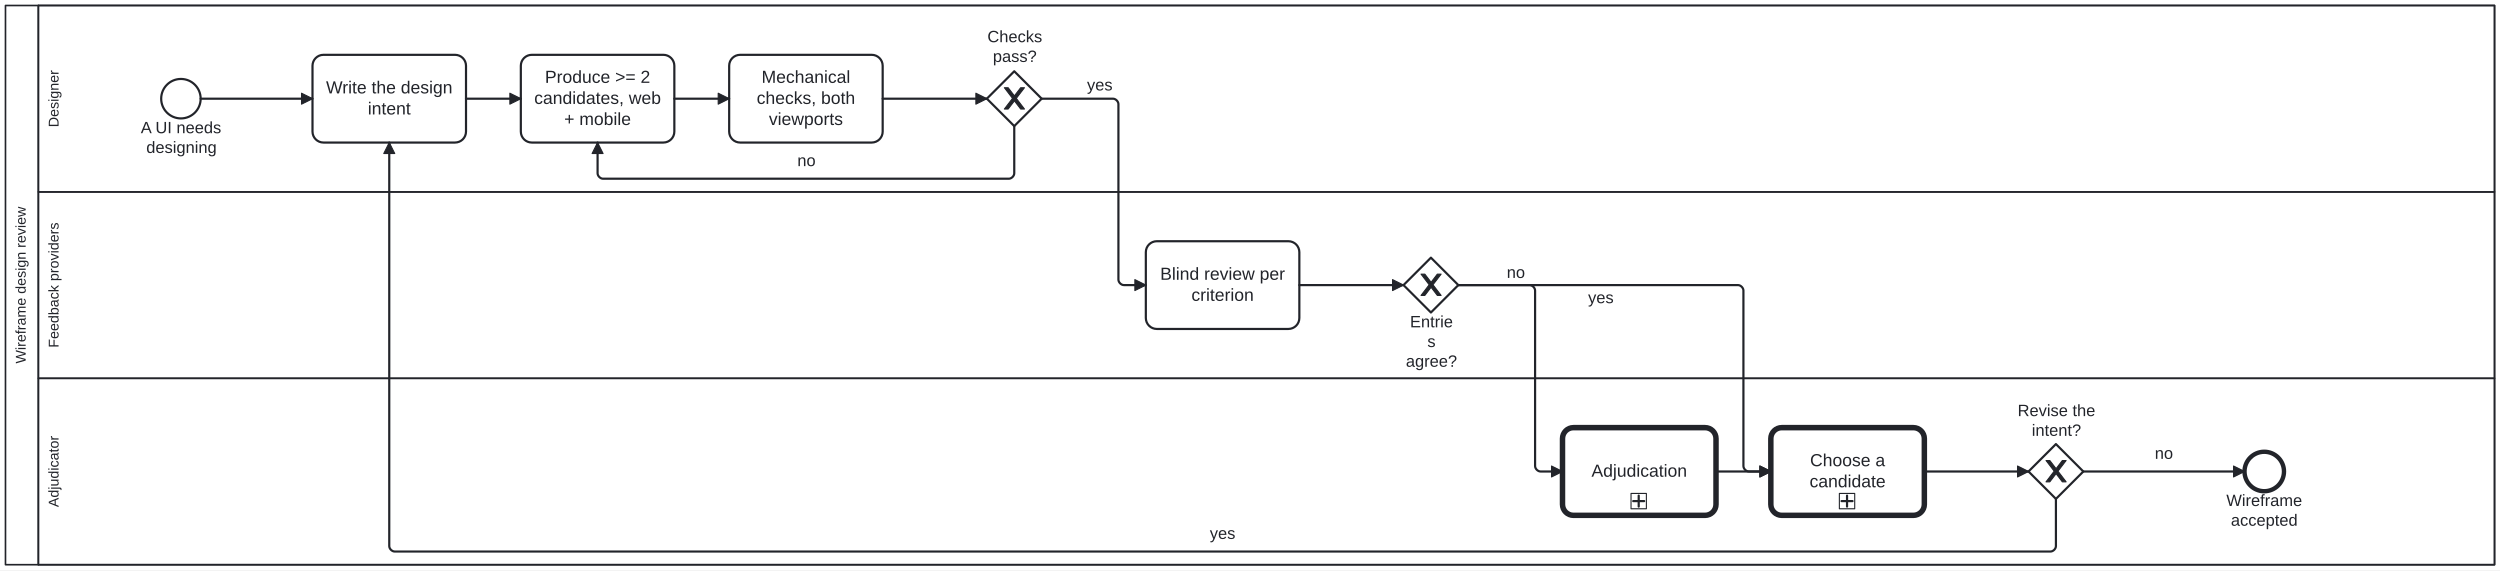
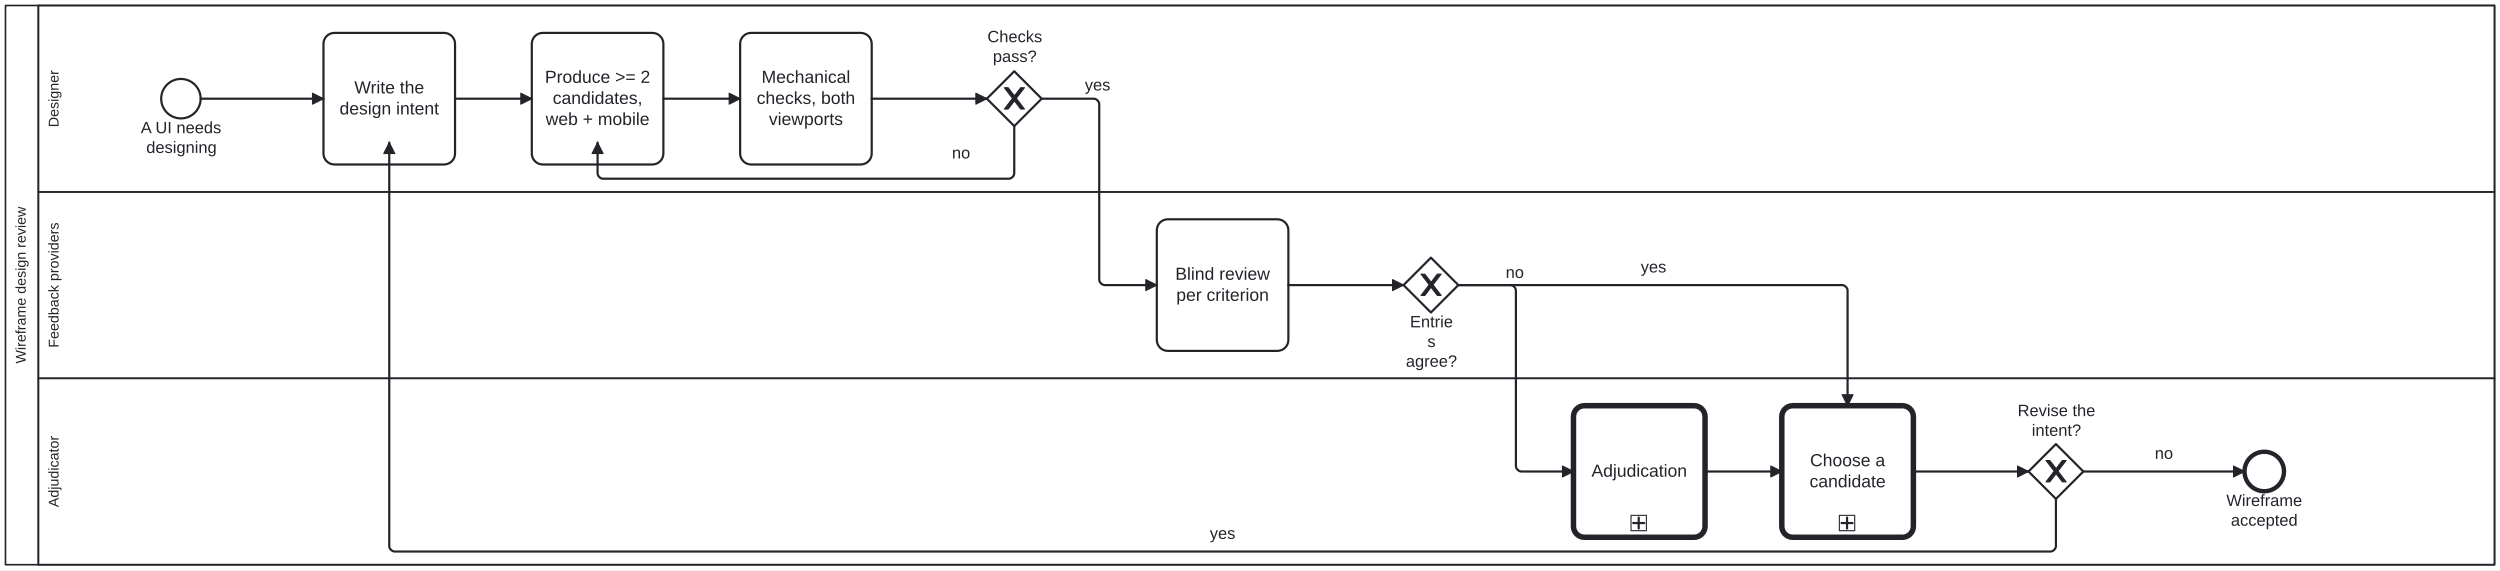
<svg xmlns="http://www.w3.org/2000/svg" width="100%" style="max-width:100%;height:auto" viewBox="155 75 2280 520" version="1.1">
  <rect x="155" y="75" width="2280" height="520" fill="#ffffff" />
  <g class="djs-group">
    <g class="djs-element djs-shape" data-element-id="Participant_Process_WireframeDesignReview" style="display: block;" transform="matrix(1 0 0 1 160 80)">
      <g class="djs-visual">
        <rect x="0" y="0" width="2270" height="510" rx="0" ry="0" style="stroke-linecap: round; stroke-linejoin: round; stroke: rgb(34, 36, 42); stroke-width: 1.5px; fill: white; fill-opacity: 0.95;" />
        <path style="fill: none; stroke-linecap: round; stroke-linejoin: round; stroke: rgb(34, 36, 42); stroke-width: 1.5px;" d="M30,0L30,510" />
        <text lineHeight="1.05" class="djs-label" transform="matrix(-1.83697e-16 -1 1 -1.83697e-16 0 510)" style="font-family: Arial, sans-serif; font-size: 13px; font-weight: normal; fill: rgb(34, 36, 42);">
          <tspan x="183.478" y="18.413">Wireframe design review</tspan>
        </text>
      </g>
      <rect class="djs-hit djs-hit-all" x="0" y="0" width="2270" height="510" style="fill: none; stroke-opacity: 0; stroke: white; stroke-width: 15px;" />
    </g>
    <g class="djs-children">
      <g class="djs-group">
        <g class="djs-element djs-shape" data-element-id="Lane_Adjudicator" style="display: block;" transform="matrix(1 0 0 1 190 420)">
          <g class="djs-visual">
            <rect x="0" y="0" width="2240" height="170" rx="0" ry="0" style="stroke-linecap: round; stroke-linejoin: round; stroke: rgb(34, 36, 42); stroke-width: 1.5px; fill: white; fill-opacity: 0.25;" />
            <text lineHeight="1.05" class="djs-label" transform="matrix(-1.83697e-16 -1 1 -1.83697e-16 0 170)" style="font-family: Arial, sans-serif; font-size: 13px; font-weight: normal; fill: rgb(34, 36, 42);">
              <tspan x="52.481" y="18.413">Adjudicator</tspan>
            </text>
          </g>
          <rect class="djs-hit djs-hit-all" x="0" y="0" width="2240" height="170" style="fill: none; stroke-opacity: 0; stroke: white; stroke-width: 15px;" />
        </g>
      </g>
      <g class="djs-group">
        <g class="djs-element djs-shape" data-element-id="Lane_Reviewers" style="display: block;" transform="matrix(1 0 0 1 190 250)">
          <g class="djs-visual">
            <rect x="0" y="0" width="2240" height="170" rx="0" ry="0" style="stroke-linecap: round; stroke-linejoin: round; stroke: rgb(34, 36, 42); stroke-width: 1.5px; fill: white; fill-opacity: 0.25;" />
            <text lineHeight="1.05" class="djs-label" transform="matrix(-1.83697e-16 -1 1 -1.83697e-16 0 170)" style="font-family: Arial, sans-serif; font-size: 13px; font-weight: normal; fill: rgb(34, 36, 42);">
              <tspan x="27.916" y="18.413">Feedback providers</tspan>
            </text>
          </g>
          <rect class="djs-hit djs-hit-all" x="0" y="0" width="2240" height="170" style="fill: none; stroke-opacity: 0; stroke: white; stroke-width: 15px;" />
        </g>
      </g>
      <g class="djs-group">
        <g class="djs-element djs-shape" data-element-id="Lane_Designer" style="display: block;" transform="matrix(1 0 0 1 190 80)">
          <g class="djs-visual">
            <rect x="0" y="0" width="2240" height="170" rx="0" ry="0" style="stroke-linecap: round; stroke-linejoin: round; stroke: rgb(34, 36, 42); stroke-width: 1.5px; fill: white; fill-opacity: 0.25;" />
            <text lineHeight="1.05" class="djs-label" transform="matrix(-1.83697e-16 -1 1 -1.83697e-16 0 170)" style="font-family: Arial, sans-serif; font-size: 13px; font-weight: normal; fill: rgb(34, 36, 42);">
              <tspan x="58.987" y="18.413">Designer</tspan>
            </text>
          </g>
          <rect class="djs-hit djs-hit-all" x="0" y="0" width="2240" height="170" style="fill: none; stroke-opacity: 0; stroke: white; stroke-width: 15px;" />
        </g>
      </g>
      <g class="djs-group">
        <g class="djs-element djs-shape" data-element-id="Start_WDR" style="display: block;" transform="matrix(1 0 0 1 302 147)">
          <g class="djs-visual">
            <circle cx="18" cy="18" r="18" style="stroke-linecap: round; stroke-linejoin: round; stroke: rgb(34, 36, 42); stroke-width: 2px; fill: white; fill-opacity: 0.95;" />
          </g>
          <rect class="djs-hit djs-hit-all" x="0" y="0" width="36" height="36" style="fill: none; stroke-opacity: 0; stroke: white; stroke-width: 15px;" />
        </g>
      </g>
      <g class="djs-group">
        <g class="djs-element djs-shape" data-element-id="Start_WDR_label" style="display: block;" transform="matrix(1 0 0 1 283 183)">
          <g class="djs-visual">
            <text lineHeight="1.2" class="djs-label" style="font-family: Arial, sans-serif; font-size: 15px; font-weight: normal; fill: rgb(34, 36, 42);">
              <tspan x="0.396" y="13.5">A UI needs</tspan>
              <tspan x="5.391" y="31.5">designing</tspan>
            </text>
          </g>
          <rect class="djs-hit djs-hit-all" x="0" y="0" width="75" height="36" style="fill: none; stroke-opacity: 0; stroke: white; stroke-width: 15px;" />
        </g>
      </g>
      <g class="djs-group">
-         <g class="djs-element djs-shape" data-element-id="D_Intent" style="display: block;" transform="matrix(1 0 0 1 440 125)">
-           <g class="djs-visual">
-             <rect x="0" y="0" width="140" height="80" rx="10" ry="10" style="stroke-linecap: round; stroke-linejoin: round; stroke: rgb(34, 36, 42); stroke-width: 2px; fill: white; fill-opacity: 0.95;" />
-             <text lineHeight="1.2" class="djs-label" style="font-family: Arial, sans-serif; font-size: 16px; font-weight: normal; fill: rgb(34, 36, 42);">
-               <tspan x="12.34" y="35.2">Write the design </tspan>
-               <tspan x="50.43" y="54.4">intent</tspan>
-             </text>
-           </g>
-           <rect class="djs-hit djs-hit-all" x="0" y="0" width="140" height="80" style="fill: none; stroke-opacity: 0; stroke: white; stroke-width: 15px;" />
-         </g>
-       </g>
-       <g class="djs-group">
-         <g class="djs-element djs-shape" data-element-id="D_Candidates" style="display: block;" transform="matrix(1 0 0 1 630 125)">
-           <g class="djs-visual">
-             <rect x="0" y="0" width="140" height="80" rx="10" ry="10" style="stroke-linecap: round; stroke-linejoin: round; stroke: rgb(34, 36, 42); stroke-width: 2px; fill: white; fill-opacity: 0.95;" />
-             <text lineHeight="1.2" class="djs-label" style="font-family: Arial, sans-serif; font-size: 16px; font-weight: normal; fill: rgb(34, 36, 42);">
-               <tspan x="21.965" y="25.6">Produce &gt;= 2 </tspan>
-               <tspan x="12.184" y="44.8">candidates, web </tspan>
-               <tspan x="39.539" y="64">+ mobile</tspan>
-             </text>
-           </g>
-           <rect class="djs-hit djs-hit-all" x="0" y="0" width="140" height="80" style="fill: none; stroke-opacity: 0; stroke: white; stroke-width: 15px;" />
-         </g>
-       </g>
-       <g class="djs-group">
-         <g class="djs-element djs-shape" data-element-id="D_Check" style="display: block;" transform="matrix(1 0 0 1 820 125)">
-           <g class="djs-visual">
-             <rect x="0" y="0" width="140" height="80" rx="10" ry="10" style="stroke-linecap: round; stroke-linejoin: round; stroke: rgb(34, 36, 42); stroke-width: 2px; fill: white; fill-opacity: 0.95;" />
-             <text lineHeight="1.2" class="djs-label" style="font-family: Arial, sans-serif; font-size: 16px; font-weight: normal; fill: rgb(34, 36, 42);">
-               <tspan x="29.535" y="25.6">Mechanical </tspan>
-               <tspan x="25.086" y="44.8">checks, both </tspan>
-               <tspan x="36.211" y="64">viewports</tspan>
-             </text>
-           </g>
-           <rect class="djs-hit djs-hit-all" x="0" y="0" width="140" height="80" style="fill: none; stroke-opacity: 0; stroke: white; stroke-width: 15px;" />
+         <g class="djs-element djs-shape" data-element-id="D_Intent" style="display: block;" transform="matrix(1 0 0 1 450 105)">
+           <g class="djs-visual">
+             <rect x="0" y="0" width="120" height="120" rx="10" ry="10" style="stroke-linecap: round; stroke-linejoin: round; stroke: rgb(34, 36, 42); stroke-width: 2px; fill: white; fill-opacity: 0.95;" />
+             <text lineHeight="1.2" class="djs-label" style="font-family: Arial, sans-serif; font-size: 16px; font-weight: normal; fill: rgb(34, 36, 42);">
+               <tspan x="28.137" y="55.2">Write the </tspan>
+               <tspan x="14.633" y="74.4">design intent</tspan>
+             </text>
+           </g>
+           <rect class="djs-hit djs-hit-all" x="0" y="0" width="120" height="120" style="fill: none; stroke-opacity: 0; stroke: white; stroke-width: 15px;" />
+         </g>
+       </g>
+       <g class="djs-group">
+         <g class="djs-element djs-shape" data-element-id="D_Candidates" style="display: block;" transform="matrix(1 0 0 1 640 105)">
+           <g class="djs-visual">
+             <rect x="0" y="0" width="120" height="120" rx="10" ry="10" style="stroke-linecap: round; stroke-linejoin: round; stroke: rgb(34, 36, 42); stroke-width: 2px; fill: white; fill-opacity: 0.95;" />
+             <text lineHeight="1.2" class="djs-label" style="font-family: Arial, sans-serif; font-size: 16px; font-weight: normal; fill: rgb(34, 36, 42);">
+               <tspan x="11.965" y="45.6">Produce &gt;= 2 </tspan>
+               <tspan x="19.082" y="64.8">candidates, </tspan>
+               <tspan x="12.641" y="84">web + mobile</tspan>
+             </text>
+           </g>
+           <rect class="djs-hit djs-hit-all" x="0" y="0" width="120" height="120" style="fill: none; stroke-opacity: 0; stroke: white; stroke-width: 15px;" />
+         </g>
+       </g>
+       <g class="djs-group">
+         <g class="djs-element djs-shape" data-element-id="D_Check" style="display: block;" transform="matrix(1 0 0 1 830 105)">
+           <g class="djs-visual">
+             <rect x="0" y="0" width="120" height="120" rx="10" ry="10" style="stroke-linecap: round; stroke-linejoin: round; stroke: rgb(34, 36, 42); stroke-width: 2px; fill: white; fill-opacity: 0.95;" />
+             <text lineHeight="1.2" class="djs-label" style="font-family: Arial, sans-serif; font-size: 16px; font-weight: normal; fill: rgb(34, 36, 42);">
+               <tspan x="19.535" y="45.6">Mechanical </tspan>
+               <tspan x="15.086" y="64.8">checks, both </tspan>
+               <tspan x="26.211" y="84">viewports</tspan>
+             </text>
+           </g>
+           <rect class="djs-hit djs-hit-all" x="0" y="0" width="120" height="120" style="fill: none; stroke-opacity: 0; stroke: white; stroke-width: 15px;" />
        </g>
      </g>
      <g class="djs-group">
        <g class="djs-element djs-shape" data-element-id="GW_Checks" style="display: block;" transform="matrix(1 0 0 1 1055 140)">
          <g class="djs-visual">
            <polygon points="25,0 50,25 25,50 0,25" style="stroke-linecap: round; stroke-linejoin: round; stroke: rgb(34, 36, 42); stroke-width: 2px; fill: white; fill-opacity: 0.95;" />
            <path d="m 16,15 7.429,9.714 -7.429,9.714 3.429,0 5.714,-7.464 5.714,7.464 3.429,0 -7.429,-9.714 7.429,-9.714 -3.429,0 -5.714,7.464 -5.714,-7.464 -3.429,0 z" style="fill: rgb(34, 36, 42); stroke-linecap: round; stroke-linejoin: round; stroke: rgb(34, 36, 42); stroke-width: 1px;" />
          </g>
          <rect class="djs-hit djs-hit-all" x="0" y="0" width="50" height="50" style="fill: none; stroke-opacity: 0; stroke: white; stroke-width: 15px;" />
        </g>
      </g>
      <g class="djs-group">
        <g class="djs-element djs-shape" data-element-id="GW_Checks_label" style="display: block;" transform="matrix(1 0 0 1 1055 100)">
          <g class="djs-visual">
            <text lineHeight="1.2" class="djs-label" style="font-family: Arial, sans-serif; font-size: 15px; font-weight: normal; fill: rgb(34, 36, 42);">
              <tspan x="0.491" y="13.5">Checks</tspan>
              <tspan x="5.487" y="31.5">pass?</tspan>
            </text>
          </g>
          <rect class="djs-hit djs-hit-all" x="0" y="0" width="51" height="36" style="fill: none; stroke-opacity: 0; stroke: white; stroke-width: 15px;" />
        </g>
      </g>
      <g class="djs-group">
-         <g class="djs-element djs-shape" data-element-id="R_Review" style="display: block;" transform="matrix(1 0 0 1 1200 295)">
-           <g class="djs-visual">
-             <rect x="0" y="0" width="140" height="80" rx="10" ry="10" style="stroke-linecap: round; stroke-linejoin: round; stroke: rgb(34, 36, 42); stroke-width: 2px; fill: white; fill-opacity: 0.95;" />
-             <text lineHeight="1.2" class="djs-label" style="font-family: Arial, sans-serif; font-size: 16px; font-weight: normal; fill: rgb(34, 36, 42);">
-               <tspan x="13.086" y="35.2">Blind review per </tspan>
-               <tspan x="41.547" y="54.4">criterion</tspan>
-             </text>
-           </g>
-           <rect class="djs-hit djs-hit-all" x="0" y="0" width="140" height="80" style="fill: none; stroke-opacity: 0; stroke: white; stroke-width: 15px;" />
+         <g class="djs-element djs-shape" data-element-id="R_Review" style="display: block;" transform="matrix(1 0 0 1 1210 275)">
+           <g class="djs-visual">
+             <rect x="0" y="0" width="120" height="120" rx="10" ry="10" style="stroke-linecap: round; stroke-linejoin: round; stroke: rgb(34, 36, 42); stroke-width: 2px; fill: white; fill-opacity: 0.95;" />
+             <text lineHeight="1.2" class="djs-label" style="font-family: Arial, sans-serif; font-size: 16px; font-weight: normal; fill: rgb(34, 36, 42);">
+               <tspan x="16.871" y="55.2">Blind review </tspan>
+               <tspan x="17.762" y="74.4">per criterion</tspan>
+             </text>
+           </g>
+           <rect class="djs-hit djs-hit-all" x="0" y="0" width="120" height="120" style="fill: none; stroke-opacity: 0; stroke: white; stroke-width: 15px;" />
        </g>
      </g>
      <g class="djs-group">
        <g class="djs-element djs-shape" data-element-id="GW_Agree" style="display: block;" transform="matrix(1 0 0 1 1435 310)">
          <g class="djs-visual">
            <polygon points="25,0 50,25 25,50 0,25" style="stroke-linecap: round; stroke-linejoin: round; stroke: rgb(34, 36, 42); stroke-width: 2px; fill: white; fill-opacity: 0.95;" />
            <path d="m 16,15 7.429,9.714 -7.429,9.714 3.429,0 5.714,-7.464 5.714,7.464 3.429,0 -7.429,-9.714 7.429,-9.714 -3.429,0 -5.714,7.464 -5.714,-7.464 -3.429,0 z" style="fill: rgb(34, 36, 42); stroke-linecap: round; stroke-linejoin: round; stroke: rgb(34, 36, 42); stroke-width: 1px;" />
          </g>
          <rect class="djs-hit djs-hit-all" x="0" y="0" width="50" height="50" style="fill: none; stroke-opacity: 0; stroke: white; stroke-width: 15px;" />
        </g>
      </g>
      <g class="djs-group">
        <g class="djs-element djs-shape" data-element-id="GW_Agree_label" style="display: block;" transform="matrix(1 0 0 1 1437 360)">
          <g class="djs-visual">
            <text lineHeight="1.2" class="djs-label" style="font-family: Arial, sans-serif; font-size: 15px; font-weight: normal; fill: rgb(34, 36, 42);">
              <tspan x="3.908" y="13.5">Entrie</tspan>
              <tspan x="19.75" y="31.5">s </tspan>
              <tspan x="0.147" y="49.5">agree?</tspan>
            </text>
          </g>
          <rect class="djs-hit djs-hit-all" x="0" y="0" width="47" height="36" style="fill: none; stroke-opacity: 0; stroke: white; stroke-width: 15px;" />
        </g>
      </g>
      <g class="djs-group">
-         <a class="fa-subprocess-link" href="https://litlfred.github.io/folio-assistant/cat-harness/process/Process_CriterionAdjudication" target="_top">
-           <g class="djs-element djs-shape" data-element-id="Call_Adjudicate" style="display: block;" transform="matrix(1 0 0 1 1580 465)">
-             <g class="djs-visual">
-               <rect x="0" y="0" width="140" height="80" rx="10" ry="10" style="stroke-linecap: round; stroke-linejoin: round; stroke: rgb(34, 36, 42); stroke-width: 5px; fill: white; fill-opacity: 0.95;" />
-               <text lineHeight="1.2" class="djs-label" style="font-family: Arial, sans-serif; font-size: 16px; font-weight: normal; fill: rgb(34, 36, 42);">
-                 <tspan x="26.414" y="44.8">Adjudication</tspan>
-               </text>
-               <rect x="0" y="0" width="14" height="14" rx="0" ry="0" style="stroke-linecap: round; stroke-linejoin: round; stroke: rgb(34, 36, 42); stroke-width: 1px; fill: white;" transform="matrix(1 0 0 1 62.5 60)" />
-               <path data-marker="sub-process" d="m62.5,60 m 7,2 l 0,10 m -5,-5 l 10,0" style="fill: white; stroke-linecap: round; stroke-linejoin: round; stroke: rgb(34, 36, 42); stroke-width: 2px;" />
-             </g>
-             <rect class="djs-hit djs-hit-all" x="0" y="0" width="140" height="80" style="fill: none; stroke-opacity: 0; stroke: white; stroke-width: 15px;" />
-           </g>
-         </a>
-       </g>
-       <g class="djs-group">
-         <a class="fa-subprocess-link" href="https://litlfred.github.io/folio-assistant/cat-harness/process/Process_OptionsAnalysis" target="_top">
-           <g class="djs-element djs-shape" data-element-id="Call_Choose" style="display: block;" transform="matrix(1 0 0 1 1770 465)">
-             <g class="djs-visual">
-               <rect x="0" y="0" width="140" height="80" rx="10" ry="10" style="stroke-linecap: round; stroke-linejoin: round; stroke: rgb(34, 36, 42); stroke-width: 5px; fill: white; fill-opacity: 0.95;" />
-               <text lineHeight="1.2" class="djs-label" style="font-family: Arial, sans-serif; font-size: 16px; font-weight: normal; fill: rgb(34, 36, 42);">
-                 <tspan x="35.754" y="35.2">Choose a </tspan>
-                 <tspan x="35.305" y="54.4">candidate</tspan>
-               </text>
-               <rect x="0" y="0" width="14" height="14" rx="0" ry="0" style="stroke-linecap: round; stroke-linejoin: round; stroke: rgb(34, 36, 42); stroke-width: 1px; fill: white;" transform="matrix(1 0 0 1 62.5 60)" />
-               <path data-marker="sub-process" d="m62.5,60 m 7,2 l 0,10 m -5,-5 l 10,0" style="fill: white; stroke-linecap: round; stroke-linejoin: round; stroke: rgb(34, 36, 42); stroke-width: 2px;" />
-             </g>
-             <rect class="djs-hit djs-hit-all" x="0" y="0" width="140" height="80" style="fill: none; stroke-opacity: 0; stroke: white; stroke-width: 15px;" />
-           </g>
-         </a>
+         <g class="djs-element djs-shape" data-element-id="Call_Adjudicate" style="display: block;" transform="matrix(1 0 0 1 1590 445)">
+           <g class="djs-visual">
+             <rect x="0" y="0" width="120" height="120" rx="10" ry="10" style="stroke-linecap: round; stroke-linejoin: round; stroke: rgb(34, 36, 42); stroke-width: 5px; fill: white; fill-opacity: 0.95;" />
+             <text lineHeight="1.2" class="djs-label" style="font-family: Arial, sans-serif; font-size: 16px; font-weight: normal; fill: rgb(34, 36, 42);">
+               <tspan x="16.414" y="64.8">Adjudication</tspan>
+             </text>
+             <rect x="0" y="0" width="14" height="14" rx="0" ry="0" style="stroke-linecap: round; stroke-linejoin: round; stroke: rgb(34, 36, 42); stroke-width: 1px; fill: white;" transform="matrix(1 0 0 1 52.5 100)" />
+             <path data-marker="sub-process" d="m52.5,100 m 7,2 l 0,10 m -5,-5 l 10,0" style="fill: white; stroke-linecap: round; stroke-linejoin: round; stroke: rgb(34, 36, 42); stroke-width: 2px;" />
+           </g>
+           <rect class="djs-hit djs-hit-all" x="0" y="0" width="120" height="120" style="fill: none; stroke-opacity: 0; stroke: white; stroke-width: 15px;" />
+         </g>
+       </g>
+       <g class="djs-group">
+         <g class="djs-element djs-shape" data-element-id="Call_Choose" style="display: block;" transform="matrix(1 0 0 1 1780 445)">
+           <g class="djs-visual">
+             <rect x="0" y="0" width="120" height="120" rx="10" ry="10" style="stroke-linecap: round; stroke-linejoin: round; stroke: rgb(34, 36, 42); stroke-width: 5px; fill: white; fill-opacity: 0.95;" />
+             <text lineHeight="1.2" class="djs-label" style="font-family: Arial, sans-serif; font-size: 16px; font-weight: normal; fill: rgb(34, 36, 42);">
+               <tspan x="25.754" y="55.2">Choose a </tspan>
+               <tspan x="25.305" y="74.4">candidate</tspan>
+             </text>
+             <rect x="0" y="0" width="14" height="14" rx="0" ry="0" style="stroke-linecap: round; stroke-linejoin: round; stroke: rgb(34, 36, 42); stroke-width: 1px; fill: white;" transform="matrix(1 0 0 1 52.5 100)" />
+             <path data-marker="sub-process" d="m52.5,100 m 7,2 l 0,10 m -5,-5 l 10,0" style="fill: white; stroke-linecap: round; stroke-linejoin: round; stroke: rgb(34, 36, 42); stroke-width: 2px;" />
+           </g>
+           <rect class="djs-hit djs-hit-all" x="0" y="0" width="120" height="120" style="fill: none; stroke-opacity: 0; stroke: white; stroke-width: 15px;" />
+         </g>
      </g>
      <g class="djs-group">
        <g class="djs-element djs-shape" data-element-id="GW_Iterate" style="display: block;" transform="matrix(1 0 0 1 2005 480)">
          <g class="djs-visual">
            <polygon points="25,0 50,25 25,50 0,25" style="stroke-linecap: round; stroke-linejoin: round; stroke: rgb(34, 36, 42); stroke-width: 2px; fill: white; fill-opacity: 0.95;" />
            <path d="m 16,15 7.429,9.714 -7.429,9.714 3.429,0 5.714,-7.464 5.714,7.464 3.429,0 -7.429,-9.714 7.429,-9.714 -3.429,0 -5.714,7.464 -5.714,-7.464 -3.429,0 z" style="fill: rgb(34, 36, 42); stroke-linecap: round; stroke-linejoin: round; stroke: rgb(34, 36, 42); stroke-width: 1px;" />
          </g>
          <rect class="djs-hit djs-hit-all" x="0" y="0" width="50" height="50" style="fill: none; stroke-opacity: 0; stroke: white; stroke-width: 15px;" />
        </g>
      </g>
      <g class="djs-group">
        <g class="djs-element djs-shape" data-element-id="GW_Iterate_label" style="display: block;" transform="matrix(1 0 0 1 1995 441)">
          <g class="djs-visual">
            <text lineHeight="1.2" class="djs-label" style="font-family: Arial, sans-serif; font-size: 15px; font-weight: normal; fill: rgb(34, 36, 42);">
              <tspan x="0.065" y="13.5">Revise the</tspan>
              <tspan x="12.982" y="31.5">intent?</tspan>
            </text>
          </g>
          <rect class="djs-hit djs-hit-all" x="0" y="0" width="71" height="36" style="fill: none; stroke-opacity: 0; stroke: white; stroke-width: 15px;" />
        </g>
      </g>
      <g class="djs-group">
        <g class="djs-element djs-shape" data-element-id="End_WDR" style="display: block;" transform="matrix(1 0 0 1 2202 487)">
          <g class="djs-visual">
            <circle cx="18" cy="18" r="18" style="stroke-linecap: round; stroke-linejoin: round; stroke: rgb(34, 36, 42); stroke-width: 4px; fill: white; fill-opacity: 0.95;" />
          </g>
          <rect class="djs-hit djs-hit-all" x="0" y="0" width="36" height="36" style="fill: none; stroke-opacity: 0; stroke: white; stroke-width: 15px;" />
        </g>
      </g>
      <g class="djs-group">
        <g class="djs-element djs-shape" data-element-id="End_WDR_label" style="display: block;" transform="matrix(1 0 0 1 2185 523)">
          <g class="djs-visual">
            <text lineHeight="1.2" class="djs-label" style="font-family: Arial, sans-serif; font-size: 15px; font-weight: normal; fill: rgb(34, 36, 42);">
              <tspan x="0.415" y="13.5">Wireframe</tspan>
              <tspan x="4.561" y="31.5">accepted</tspan>
            </text>
          </g>
          <rect class="djs-hit djs-hit-all" x="0" y="0" width="70" height="36" style="fill: none; stroke-opacity: 0; stroke: white; stroke-width: 15px;" />
        </g>
      </g>
      <g class="djs-group">
        <g class="djs-element djs-connection" data-element-id="SF_Process_WireframeDesignReview_1" style="display: block;">
          <g class="djs-visual">
            <defs>
-               <marker id="folio-marker-1" viewBox="0 0 20 20" refX="11" refY="10" markerWidth="10" markerHeight="10" orient="auto">
-                 <path d="M 1 5 L 11 10 L 1 15 Z" style="stroke-linecap: round; stroke-linejoin: round; stroke: rgb(34, 36, 42); stroke-width: 1px; fill: rgb(34, 36, 42);" />
-               </marker>
-             </defs>
-             <path data-corner-radius="5" style="fill: none; stroke-linecap: round; stroke-linejoin: round; stroke: rgb(34, 36, 42); stroke-width: 2px; marker-end: url('#folio-marker-1');" d="M338,165L440,165" />
-           </g>
-           <path d="M338,165L440,165" class="djs-hit djs-hit-stroke" style="fill: none; stroke-opacity: 0; stroke: white; stroke-width: 15px;" />
+               <marker id="bpmn-marker-1" viewBox="0 0 20 20" refX="11" refY="10" markerWidth="10" markerHeight="10" orient="auto">
+                 <path d="M 1 5 L 11 10 L 1 15 Z" style="stroke-linecap: round; stroke-linejoin: round; stroke: rgb(34, 36, 42); stroke-width: 1px; fill: rgb(34, 36, 42);" />
+               </marker>
+             </defs>
+             <path data-corner-radius="5" style="fill: none; stroke-linecap: round; stroke-linejoin: round; stroke: rgb(34, 36, 42); stroke-width: 2px; marker-end: url('#bpmn-marker-1');" d="M338,165L450,165" />
+           </g>
+           <path d="M338,165L450,165" class="djs-hit djs-hit-stroke" style="fill: none; stroke-opacity: 0; stroke: white; stroke-width: 15px;" />
        </g>
      </g>
      <g class="djs-group">
        <g class="djs-element djs-connection" data-element-id="SF_Process_WireframeDesignReview_2" style="display: block;">
          <g class="djs-visual">
            <defs>
-               <marker id="folio-marker-2" viewBox="0 0 20 20" refX="11" refY="10" markerWidth="10" markerHeight="10" orient="auto">
-                 <path d="M 1 5 L 11 10 L 1 15 Z" style="stroke-linecap: round; stroke-linejoin: round; stroke: rgb(34, 36, 42); stroke-width: 1px; fill: rgb(34, 36, 42);" />
-               </marker>
-             </defs>
-             <path data-corner-radius="5" style="fill: none; stroke-linecap: round; stroke-linejoin: round; stroke: rgb(34, 36, 42); stroke-width: 2px; marker-end: url('#folio-marker-2');" d="M580,165L630,165" />
-           </g>
-           <path d="M580,165L630,165" class="djs-hit djs-hit-stroke" style="fill: none; stroke-opacity: 0; stroke: white; stroke-width: 15px;" />
+               <marker id="bpmn-marker-2" viewBox="0 0 20 20" refX="11" refY="10" markerWidth="10" markerHeight="10" orient="auto">
+                 <path d="M 1 5 L 11 10 L 1 15 Z" style="stroke-linecap: round; stroke-linejoin: round; stroke: rgb(34, 36, 42); stroke-width: 1px; fill: rgb(34, 36, 42);" />
+               </marker>
+             </defs>
+             <path data-corner-radius="5" style="fill: none; stroke-linecap: round; stroke-linejoin: round; stroke: rgb(34, 36, 42); stroke-width: 2px; marker-end: url('#bpmn-marker-2');" d="M570,165L640,165" />
+           </g>
+           <path d="M570,165L640,165" class="djs-hit djs-hit-stroke" style="fill: none; stroke-opacity: 0; stroke: white; stroke-width: 15px;" />
        </g>
      </g>
      <g class="djs-group">
        <g class="djs-element djs-connection" data-element-id="SF_Process_WireframeDesignReview_3" style="display: block;">
          <g class="djs-visual">
            <defs>
-               <marker id="folio-marker-3" viewBox="0 0 20 20" refX="11" refY="10" markerWidth="10" markerHeight="10" orient="auto">
-                 <path d="M 1 5 L 11 10 L 1 15 Z" style="stroke-linecap: round; stroke-linejoin: round; stroke: rgb(34, 36, 42); stroke-width: 1px; fill: rgb(34, 36, 42);" />
-               </marker>
-             </defs>
-             <path data-corner-radius="5" style="fill: none; stroke-linecap: round; stroke-linejoin: round; stroke: rgb(34, 36, 42); stroke-width: 2px; marker-end: url('#folio-marker-3');" d="M770,165L820,165" />
-           </g>
-           <path d="M770,165L820,165" class="djs-hit djs-hit-stroke" style="fill: none; stroke-opacity: 0; stroke: white; stroke-width: 15px;" />
+               <marker id="bpmn-marker-3" viewBox="0 0 20 20" refX="11" refY="10" markerWidth="10" markerHeight="10" orient="auto">
+                 <path d="M 1 5 L 11 10 L 1 15 Z" style="stroke-linecap: round; stroke-linejoin: round; stroke: rgb(34, 36, 42); stroke-width: 1px; fill: rgb(34, 36, 42);" />
+               </marker>
+             </defs>
+             <path data-corner-radius="5" style="fill: none; stroke-linecap: round; stroke-linejoin: round; stroke: rgb(34, 36, 42); stroke-width: 2px; marker-end: url('#bpmn-marker-3');" d="M760,165L830,165" />
+           </g>
+           <path d="M760,165L830,165" class="djs-hit djs-hit-stroke" style="fill: none; stroke-opacity: 0; stroke: white; stroke-width: 15px;" />
        </g>
      </g>
      <g class="djs-group">
        <g class="djs-element djs-connection" data-element-id="SF_Process_WireframeDesignReview_4" style="display: block;">
          <g class="djs-visual">
            <defs>
-               <marker id="folio-marker-4" viewBox="0 0 20 20" refX="11" refY="10" markerWidth="10" markerHeight="10" orient="auto">
-                 <path d="M 1 5 L 11 10 L 1 15 Z" style="stroke-linecap: round; stroke-linejoin: round; stroke: rgb(34, 36, 42); stroke-width: 1px; fill: rgb(34, 36, 42);" />
-               </marker>
-             </defs>
-             <path data-corner-radius="5" style="fill: none; stroke-linecap: round; stroke-linejoin: round; stroke: rgb(34, 36, 42); stroke-width: 2px; marker-end: url('#folio-marker-4');" d="M960,165L1055,165" />
-           </g>
-           <path d="M960,165L1055,165" class="djs-hit djs-hit-stroke" style="fill: none; stroke-opacity: 0; stroke: white; stroke-width: 15px;" />
+               <marker id="bpmn-marker-4" viewBox="0 0 20 20" refX="11" refY="10" markerWidth="10" markerHeight="10" orient="auto">
+                 <path d="M 1 5 L 11 10 L 1 15 Z" style="stroke-linecap: round; stroke-linejoin: round; stroke: rgb(34, 36, 42); stroke-width: 1px; fill: rgb(34, 36, 42);" />
+               </marker>
+             </defs>
+             <path data-corner-radius="5" style="fill: none; stroke-linecap: round; stroke-linejoin: round; stroke: rgb(34, 36, 42); stroke-width: 2px; marker-end: url('#bpmn-marker-4');" d="M950,165L1055,165" />
+           </g>
+           <path d="M950,165L1055,165" class="djs-hit djs-hit-stroke" style="fill: none; stroke-opacity: 0; stroke: white; stroke-width: 15px;" />
        </g>
      </g>
      <g class="djs-group">
        <g class="djs-element djs-connection" data-element-id="SF_Process_WireframeDesignReview_5" style="display: block;">
          <g class="djs-visual">
            <defs>
-               <marker id="folio-marker-5" viewBox="0 0 20 20" refX="11" refY="10" markerWidth="10" markerHeight="10" orient="auto">
-                 <path d="M 1 5 L 11 10 L 1 15 Z" style="stroke-linecap: round; stroke-linejoin: round; stroke: rgb(34, 36, 42); stroke-width: 1px; fill: rgb(34, 36, 42);" />
-               </marker>
-             </defs>
-             <path data-corner-radius="5" style="fill: none; stroke-linecap: round; stroke-linejoin: round; stroke: rgb(34, 36, 42); stroke-width: 2px; marker-end: url('#folio-marker-5');" d="M1105,165L1170,165C1172.5,165,1175,167.5,1175,170L1175,330C1175,332.5,1177.5,335,1180,335L1200,335" />
-           </g>
-           <path d="M1105,165L1175,165L1175,335L1200,335" class="djs-hit djs-hit-stroke" style="fill: none; stroke-opacity: 0; stroke: white; stroke-width: 15px;" />
-         </g>
-       </g>
-       <g class="djs-group">
-         <g class="djs-element djs-shape" data-element-id="SF_Process_WireframeDesignReview_5_label" style="display: block;" transform="matrix(1 0 0 1 1146 144)">
+               <marker id="bpmn-marker-5" viewBox="0 0 20 20" refX="11" refY="10" markerWidth="10" markerHeight="10" orient="auto">
+                 <path d="M 1 5 L 11 10 L 1 15 Z" style="stroke-linecap: round; stroke-linejoin: round; stroke: rgb(34, 36, 42); stroke-width: 1px; fill: rgb(34, 36, 42);" />
+               </marker>
+             </defs>
+             <path data-corner-radius="5" style="fill: none; stroke-linecap: round; stroke-linejoin: round; stroke: rgb(34, 36, 42); stroke-width: 2px; marker-end: url('#bpmn-marker-5');" d="M1105,165L1152.5,165C1155,165,1157.5,167.5,1157.5,170L1157.5,330C1157.5,332.5,1160,335,1162.5,335L1210,335" />
+           </g>
+           <path d="M1105,165L1157.5,165L1157.5,335L1210,335" class="djs-hit djs-hit-stroke" style="fill: none; stroke-opacity: 0; stroke: white; stroke-width: 15px;" />
+         </g>
+       </g>
+       <g class="djs-group">
+         <g class="djs-element djs-shape" data-element-id="SF_Process_WireframeDesignReview_5_label" style="display: block;" transform="matrix(1 0 0 1 1144 144)">
          <g class="djs-visual">
            <text lineHeight="1.2" class="djs-label" style="font-family: Arial, sans-serif; font-size: 15px; font-weight: normal; fill: rgb(34, 36, 42);">
              <tspan x="0.329" y="13.5">yes</tspan>
            </text>
          </g>
          <rect class="djs-hit djs-hit-all" x="0" y="0" width="24" height="18" style="fill: none; stroke-opacity: 0; stroke: white; stroke-width: 15px;" />
        </g>
      </g>
      <g class="djs-group">
        <g class="djs-element djs-connection" data-element-id="SF_Process_WireframeDesignReview_6" style="display: block;">
          <g class="djs-visual">
            <defs>
-               <marker id="folio-marker-6" viewBox="0 0 20 20" refX="11" refY="10" markerWidth="10" markerHeight="10" orient="auto">
-                 <path d="M 1 5 L 11 10 L 1 15 Z" style="stroke-linecap: round; stroke-linejoin: round; stroke: rgb(34, 36, 42); stroke-width: 1px; fill: rgb(34, 36, 42);" />
-               </marker>
-             </defs>
-             <path data-corner-radius="5" style="fill: none; stroke-linecap: round; stroke-linejoin: round; stroke: rgb(34, 36, 42); stroke-width: 2px; marker-end: url('#folio-marker-6');" d="M1080,190L1080,233C1080,235.5,1077.5,238,1075,238L705,238C702.5,238,700,235.5,700,233L700,205" />
+               <marker id="bpmn-marker-6" viewBox="0 0 20 20" refX="11" refY="10" markerWidth="10" markerHeight="10" orient="auto">
+                 <path d="M 1 5 L 11 10 L 1 15 Z" style="stroke-linecap: round; stroke-linejoin: round; stroke: rgb(34, 36, 42); stroke-width: 1px; fill: rgb(34, 36, 42);" />
+               </marker>
+             </defs>
+             <path data-corner-radius="5" style="fill: none; stroke-linecap: round; stroke-linejoin: round; stroke: rgb(34, 36, 42); stroke-width: 2px; marker-end: url('#bpmn-marker-6');" d="M1080,190L1080,233C1080,235.5,1077.5,238,1075,238L705,238C702.5,238,700,235.5,700,233L700,205" />
          </g>
          <path d="M1080,190L1080,238L700,238L700,205" class="djs-hit djs-hit-stroke" style="fill: none; stroke-opacity: 0; stroke: white; stroke-width: 15px;" />
        </g>
      </g>
      <g class="djs-group">
-         <g class="djs-element djs-shape" data-element-id="SF_Process_WireframeDesignReview_6_label" style="display: block;" transform="matrix(1 0 0 1 882 213)">
+         <g class="djs-element djs-shape" data-element-id="SF_Process_WireframeDesignReview_6_label" style="display: block;" transform="matrix(1 0 0 1 1023 206)">
          <g class="djs-visual">
            <text lineHeight="1.2" class="djs-label" style="font-family: Arial, sans-serif; font-size: 15px; font-weight: normal; fill: rgb(34, 36, 42);">
              <tspan x="0.158" y="13.5">no</tspan>
            </text>
          </g>
          <rect class="djs-hit djs-hit-all" x="0" y="0" width="17" height="18" style="fill: none; stroke-opacity: 0; stroke: white; stroke-width: 15px;" />
        </g>
      </g>
      <g class="djs-group">
        <g class="djs-element djs-connection" data-element-id="SF_Process_WireframeDesignReview_7" style="display: block;">
          <g class="djs-visual">
            <defs>
-               <marker id="folio-marker-7" viewBox="0 0 20 20" refX="11" refY="10" markerWidth="10" markerHeight="10" orient="auto">
-                 <path d="M 1 5 L 11 10 L 1 15 Z" style="stroke-linecap: round; stroke-linejoin: round; stroke: rgb(34, 36, 42); stroke-width: 1px; fill: rgb(34, 36, 42);" />
-               </marker>
-             </defs>
-             <path data-corner-radius="5" style="fill: none; stroke-linecap: round; stroke-linejoin: round; stroke: rgb(34, 36, 42); stroke-width: 2px; marker-end: url('#folio-marker-7');" d="M1340,335L1435,335" />
-           </g>
-           <path d="M1340,335L1435,335" class="djs-hit djs-hit-stroke" style="fill: none; stroke-opacity: 0; stroke: white; stroke-width: 15px;" />
+               <marker id="bpmn-marker-7" viewBox="0 0 20 20" refX="11" refY="10" markerWidth="10" markerHeight="10" orient="auto">
+                 <path d="M 1 5 L 11 10 L 1 15 Z" style="stroke-linecap: round; stroke-linejoin: round; stroke: rgb(34, 36, 42); stroke-width: 1px; fill: rgb(34, 36, 42);" />
+               </marker>
+             </defs>
+             <path data-corner-radius="5" style="fill: none; stroke-linecap: round; stroke-linejoin: round; stroke: rgb(34, 36, 42); stroke-width: 2px; marker-end: url('#bpmn-marker-7');" d="M1330,335L1435,335" />
+           </g>
+           <path d="M1330,335L1435,335" class="djs-hit djs-hit-stroke" style="fill: none; stroke-opacity: 0; stroke: white; stroke-width: 15px;" />
        </g>
      </g>
      <g class="djs-group">
        <g class="djs-element djs-connection" data-element-id="SF_Process_WireframeDesignReview_8" style="display: block;">
          <g class="djs-visual">
            <defs>
-               <marker id="folio-marker-8" viewBox="0 0 20 20" refX="11" refY="10" markerWidth="10" markerHeight="10" orient="auto">
-                 <path d="M 1 5 L 11 10 L 1 15 Z" style="stroke-linecap: round; stroke-linejoin: round; stroke: rgb(34, 36, 42); stroke-width: 1px; fill: rgb(34, 36, 42);" />
-               </marker>
-             </defs>
-             <path data-corner-radius="5" style="fill: none; stroke-linecap: round; stroke-linejoin: round; stroke: rgb(34, 36, 42); stroke-width: 2px; marker-end: url('#folio-marker-8');" d="M1485,335L1550,335C1552.5,335,1555,337.5,1555,340L1555,500C1555,502.5,1557.5,505,1560,505L1580,505" />
-           </g>
-           <path d="M1485,335L1555,335L1555,505L1580,505" class="djs-hit djs-hit-stroke" style="fill: none; stroke-opacity: 0; stroke: white; stroke-width: 15px;" />
-         </g>
-       </g>
-       <g class="djs-group">
-         <g class="djs-element djs-shape" data-element-id="SF_Process_WireframeDesignReview_8_label" style="display: block;" transform="matrix(1 0 0 1 1529 315)">
+               <marker id="bpmn-marker-8" viewBox="0 0 20 20" refX="11" refY="10" markerWidth="10" markerHeight="10" orient="auto">
+                 <path d="M 1 5 L 11 10 L 1 15 Z" style="stroke-linecap: round; stroke-linejoin: round; stroke: rgb(34, 36, 42); stroke-width: 1px; fill: rgb(34, 36, 42);" />
+               </marker>
+             </defs>
+             <path data-corner-radius="5" style="fill: none; stroke-linecap: round; stroke-linejoin: round; stroke: rgb(34, 36, 42); stroke-width: 2px; marker-end: url('#bpmn-marker-8');" d="M1485,335L1532.5,335C1535,335,1537.5,337.5,1537.5,340L1537.5,500C1537.5,502.5,1540,505,1542.5,505L1590,505" />
+           </g>
+           <path d="M1485,335L1537.5,335L1537.5,505L1590,505" class="djs-hit djs-hit-stroke" style="fill: none; stroke-opacity: 0; stroke: white; stroke-width: 15px;" />
+         </g>
+       </g>
+       <g class="djs-group">
+         <g class="djs-element djs-shape" data-element-id="SF_Process_WireframeDesignReview_8_label" style="display: block;" transform="matrix(1 0 0 1 1528 315)">
          <g class="djs-visual">
            <text lineHeight="1.2" class="djs-label" style="font-family: Arial, sans-serif; font-size: 15px; font-weight: normal; fill: rgb(34, 36, 42);">
              <tspan x="0.158" y="13.5">no</tspan>
            </text>
          </g>
          <rect class="djs-hit djs-hit-all" x="0" y="0" width="17" height="18" style="fill: none; stroke-opacity: 0; stroke: white; stroke-width: 15px;" />
        </g>
      </g>
      <g class="djs-group">
        <g class="djs-element djs-connection" data-element-id="SF_Process_WireframeDesignReview_9" style="display: block;">
          <g class="djs-visual">
            <defs>
-               <marker id="folio-marker-9" viewBox="0 0 20 20" refX="11" refY="10" markerWidth="10" markerHeight="10" orient="auto">
-                 <path d="M 1 5 L 11 10 L 1 15 Z" style="stroke-linecap: round; stroke-linejoin: round; stroke: rgb(34, 36, 42); stroke-width: 1px; fill: rgb(34, 36, 42);" />
-               </marker>
-             </defs>
-             <path data-corner-radius="5" style="fill: none; stroke-linecap: round; stroke-linejoin: round; stroke: rgb(34, 36, 42); stroke-width: 2px; marker-end: url('#folio-marker-9');" d="M1485,335L1740,335C1742.5,335,1745,337.5,1745,340L1745,500C1745,502.5,1747.5,505,1750,505L1770,505" />
-           </g>
-           <path d="M1485,335L1745,335L1745,505L1770,505" class="djs-hit djs-hit-stroke" style="fill: none; stroke-opacity: 0; stroke: white; stroke-width: 15px;" />
-         </g>
-       </g>
-       <g class="djs-group">
-         <g class="djs-element djs-shape" data-element-id="SF_Process_WireframeDesignReview_9_label" style="display: block;" transform="matrix(1 0 0 1 1603 338)">
+               <marker id="bpmn-marker-9" viewBox="0 0 20 20" refX="11" refY="10" markerWidth="10" markerHeight="10" orient="auto">
+                 <path d="M 1 5 L 11 10 L 1 15 Z" style="stroke-linecap: round; stroke-linejoin: round; stroke: rgb(34, 36, 42); stroke-width: 1px; fill: rgb(34, 36, 42);" />
+               </marker>
+             </defs>
+             <path data-corner-radius="5" style="fill: none; stroke-linecap: round; stroke-linejoin: round; stroke: rgb(34, 36, 42); stroke-width: 2px; marker-end: url('#bpmn-marker-9');" d="M1485,335L1835,335C1837.5,335,1840,337.5,1840,340L1840,445" />
+           </g>
+           <path d="M1485,335L1840,335L1840,445" class="djs-hit djs-hit-stroke" style="fill: none; stroke-opacity: 0; stroke: white; stroke-width: 15px;" />
+         </g>
+       </g>
+       <g class="djs-group">
+         <g class="djs-element djs-shape" data-element-id="SF_Process_WireframeDesignReview_9_label" style="display: block;" transform="matrix(1 0 0 1 1651 310)">
          <g class="djs-visual">
            <text lineHeight="1.2" class="djs-label" style="font-family: Arial, sans-serif; font-size: 15px; font-weight: normal; fill: rgb(34, 36, 42);">
              <tspan x="0.329" y="13.5">yes</tspan>
            </text>
          </g>
          <rect class="djs-hit djs-hit-all" x="0" y="0" width="24" height="18" style="fill: none; stroke-opacity: 0; stroke: white; stroke-width: 15px;" />
        </g>
      </g>
      <g class="djs-group">
        <g class="djs-element djs-connection" data-element-id="SF_Process_WireframeDesignReview_10" style="display: block;">
          <g class="djs-visual">
            <defs>
-               <marker id="folio-marker-10" viewBox="0 0 20 20" refX="11" refY="10" markerWidth="10" markerHeight="10" orient="auto">
-                 <path d="M 1 5 L 11 10 L 1 15 Z" style="stroke-linecap: round; stroke-linejoin: round; stroke: rgb(34, 36, 42); stroke-width: 1px; fill: rgb(34, 36, 42);" />
-               </marker>
-             </defs>
-             <path data-corner-radius="5" style="fill: none; stroke-linecap: round; stroke-linejoin: round; stroke: rgb(34, 36, 42); stroke-width: 2px; marker-end: url('#folio-marker-10');" d="M1720,505L1770,505" />
-           </g>
-           <path d="M1720,505L1770,505" class="djs-hit djs-hit-stroke" style="fill: none; stroke-opacity: 0; stroke: white; stroke-width: 15px;" />
+               <marker id="bpmn-marker-10" viewBox="0 0 20 20" refX="11" refY="10" markerWidth="10" markerHeight="10" orient="auto">
+                 <path d="M 1 5 L 11 10 L 1 15 Z" style="stroke-linecap: round; stroke-linejoin: round; stroke: rgb(34, 36, 42); stroke-width: 1px; fill: rgb(34, 36, 42);" />
+               </marker>
+             </defs>
+             <path data-corner-radius="5" style="fill: none; stroke-linecap: round; stroke-linejoin: round; stroke: rgb(34, 36, 42); stroke-width: 2px; marker-end: url('#bpmn-marker-10');" d="M1710,505L1780,505" />
+           </g>
+           <path d="M1710,505L1780,505" class="djs-hit djs-hit-stroke" style="fill: none; stroke-opacity: 0; stroke: white; stroke-width: 15px;" />
        </g>
      </g>
      <g class="djs-group">
        <g class="djs-element djs-connection" data-element-id="SF_Process_WireframeDesignReview_11" style="display: block;">
          <g class="djs-visual">
            <defs>
-               <marker id="folio-marker-11" viewBox="0 0 20 20" refX="11" refY="10" markerWidth="10" markerHeight="10" orient="auto">
-                 <path d="M 1 5 L 11 10 L 1 15 Z" style="stroke-linecap: round; stroke-linejoin: round; stroke: rgb(34, 36, 42); stroke-width: 1px; fill: rgb(34, 36, 42);" />
-               </marker>
-             </defs>
-             <path data-corner-radius="5" style="fill: none; stroke-linecap: round; stroke-linejoin: round; stroke: rgb(34, 36, 42); stroke-width: 2px; marker-end: url('#folio-marker-11');" d="M1910,505L2005,505" />
-           </g>
-           <path d="M1910,505L2005,505" class="djs-hit djs-hit-stroke" style="fill: none; stroke-opacity: 0; stroke: white; stroke-width: 15px;" />
+               <marker id="bpmn-marker-11" viewBox="0 0 20 20" refX="11" refY="10" markerWidth="10" markerHeight="10" orient="auto">
+                 <path d="M 1 5 L 11 10 L 1 15 Z" style="stroke-linecap: round; stroke-linejoin: round; stroke: rgb(34, 36, 42); stroke-width: 1px; fill: rgb(34, 36, 42);" />
+               </marker>
+             </defs>
+             <path data-corner-radius="5" style="fill: none; stroke-linecap: round; stroke-linejoin: round; stroke: rgb(34, 36, 42); stroke-width: 2px; marker-end: url('#bpmn-marker-11');" d="M1900,505L2005,505" />
+           </g>
+           <path d="M1900,505L2005,505" class="djs-hit djs-hit-stroke" style="fill: none; stroke-opacity: 0; stroke: white; stroke-width: 15px;" />
        </g>
      </g>
      <g class="djs-group">
        <g class="djs-element djs-connection" data-element-id="SF_Process_WireframeDesignReview_12" style="display: block;">
          <g class="djs-visual">
            <defs>
-               <marker id="folio-marker-12" viewBox="0 0 20 20" refX="11" refY="10" markerWidth="10" markerHeight="10" orient="auto">
-                 <path d="M 1 5 L 11 10 L 1 15 Z" style="stroke-linecap: round; stroke-linejoin: round; stroke: rgb(34, 36, 42); stroke-width: 1px; fill: rgb(34, 36, 42);" />
-               </marker>
-             </defs>
-             <path data-corner-radius="5" style="fill: none; stroke-linecap: round; stroke-linejoin: round; stroke: rgb(34, 36, 42); stroke-width: 2px; marker-end: url('#folio-marker-12');" d="M2030,530L2030,573C2030,575.5,2027.5,578,2025,578L515,578C512.5,578,510,575.5,510,573L510,205" />
+               <marker id="bpmn-marker-12" viewBox="0 0 20 20" refX="11" refY="10" markerWidth="10" markerHeight="10" orient="auto">
+                 <path d="M 1 5 L 11 10 L 1 15 Z" style="stroke-linecap: round; stroke-linejoin: round; stroke: rgb(34, 36, 42); stroke-width: 1px; fill: rgb(34, 36, 42);" />
+               </marker>
+             </defs>
+             <path data-corner-radius="5" style="fill: none; stroke-linecap: round; stroke-linejoin: round; stroke: rgb(34, 36, 42); stroke-width: 2px; marker-end: url('#bpmn-marker-12');" d="M2030,530L2030,573C2030,575.5,2027.5,578,2025,578L515,578C512.5,578,510,575.5,510,573L510,205" />
          </g>
          <path d="M2030,530L2030,578L510,578L510,205" class="djs-hit djs-hit-stroke" style="fill: none; stroke-opacity: 0; stroke: white; stroke-width: 15px;" />
        </g>
      </g>
      <g class="djs-group">
        <g class="djs-element djs-shape" data-element-id="SF_Process_WireframeDesignReview_12_label" style="display: block;" transform="matrix(1 0 0 1 1258 553)">
          <g class="djs-visual">
            <text lineHeight="1.2" class="djs-label" style="font-family: Arial, sans-serif; font-size: 15px; font-weight: normal; fill: rgb(34, 36, 42);">
              <tspan x="0.329" y="13.5">yes</tspan>
            </text>
          </g>
          <rect class="djs-hit djs-hit-all" x="0" y="0" width="24" height="18" style="fill: none; stroke-opacity: 0; stroke: white; stroke-width: 15px;" />
        </g>
      </g>
      <g class="djs-group">
        <g class="djs-element djs-connection" data-element-id="SF_Process_WireframeDesignReview_13" style="display: block;">
          <g class="djs-visual">
            <defs>
-               <marker id="folio-marker-13" viewBox="0 0 20 20" refX="11" refY="10" markerWidth="10" markerHeight="10" orient="auto">
-                 <path d="M 1 5 L 11 10 L 1 15 Z" style="stroke-linecap: round; stroke-linejoin: round; stroke: rgb(34, 36, 42); stroke-width: 1px; fill: rgb(34, 36, 42);" />
-               </marker>
-             </defs>
-             <path data-corner-radius="5" style="fill: none; stroke-linecap: round; stroke-linejoin: round; stroke: rgb(34, 36, 42); stroke-width: 2px; marker-end: url('#folio-marker-13');" d="M2055,505L2202,505" />
+               <marker id="bpmn-marker-13" viewBox="0 0 20 20" refX="11" refY="10" markerWidth="10" markerHeight="10" orient="auto">
+                 <path d="M 1 5 L 11 10 L 1 15 Z" style="stroke-linecap: round; stroke-linejoin: round; stroke: rgb(34, 36, 42); stroke-width: 1px; fill: rgb(34, 36, 42);" />
+               </marker>
+             </defs>
+             <path data-corner-radius="5" style="fill: none; stroke-linecap: round; stroke-linejoin: round; stroke: rgb(34, 36, 42); stroke-width: 2px; marker-end: url('#bpmn-marker-13');" d="M2055,505L2202,505" />
          </g>
          <path d="M2055,505L2202,505" class="djs-hit djs-hit-stroke" style="fill: none; stroke-opacity: 0; stroke: white; stroke-width: 15px;" />
        </g>
      </g>
      <g class="djs-group">
        <g class="djs-element djs-shape" data-element-id="SF_Process_WireframeDesignReview_13_label" style="display: block;" transform="matrix(1 0 0 1 2120 480)">
          <g class="djs-visual">
            <text lineHeight="1.2" class="djs-label" style="font-family: Arial, sans-serif; font-size: 15px; font-weight: normal; fill: rgb(34, 36, 42);">
              <tspan x="0.158" y="13.5">no</tspan>
            </text>
          </g>
          <rect class="djs-hit djs-hit-all" x="0" y="0" width="17" height="18" style="fill: none; stroke-opacity: 0; stroke: white; stroke-width: 15px;" />
        </g>
      </g>
    </g>
  </g>
</svg>
